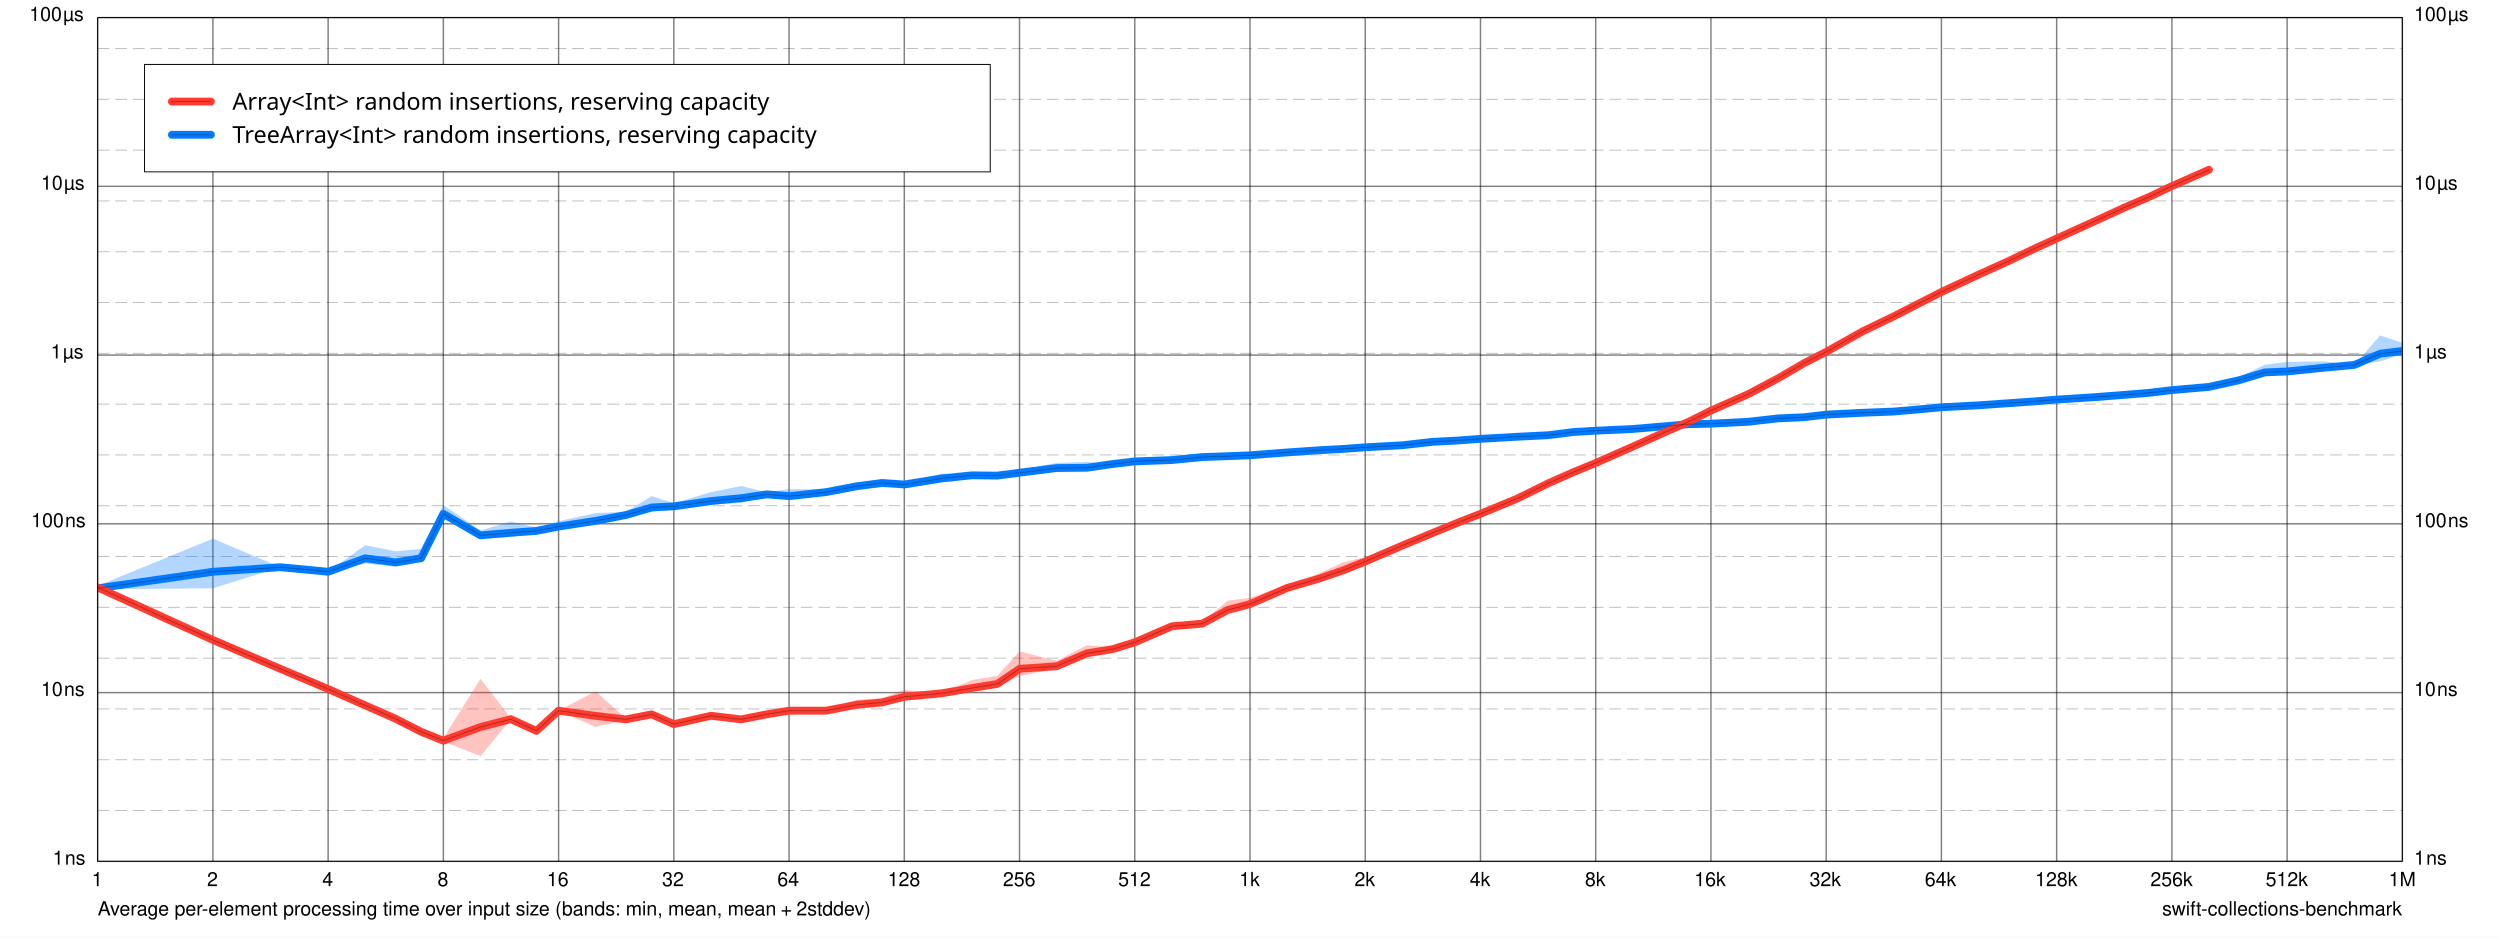
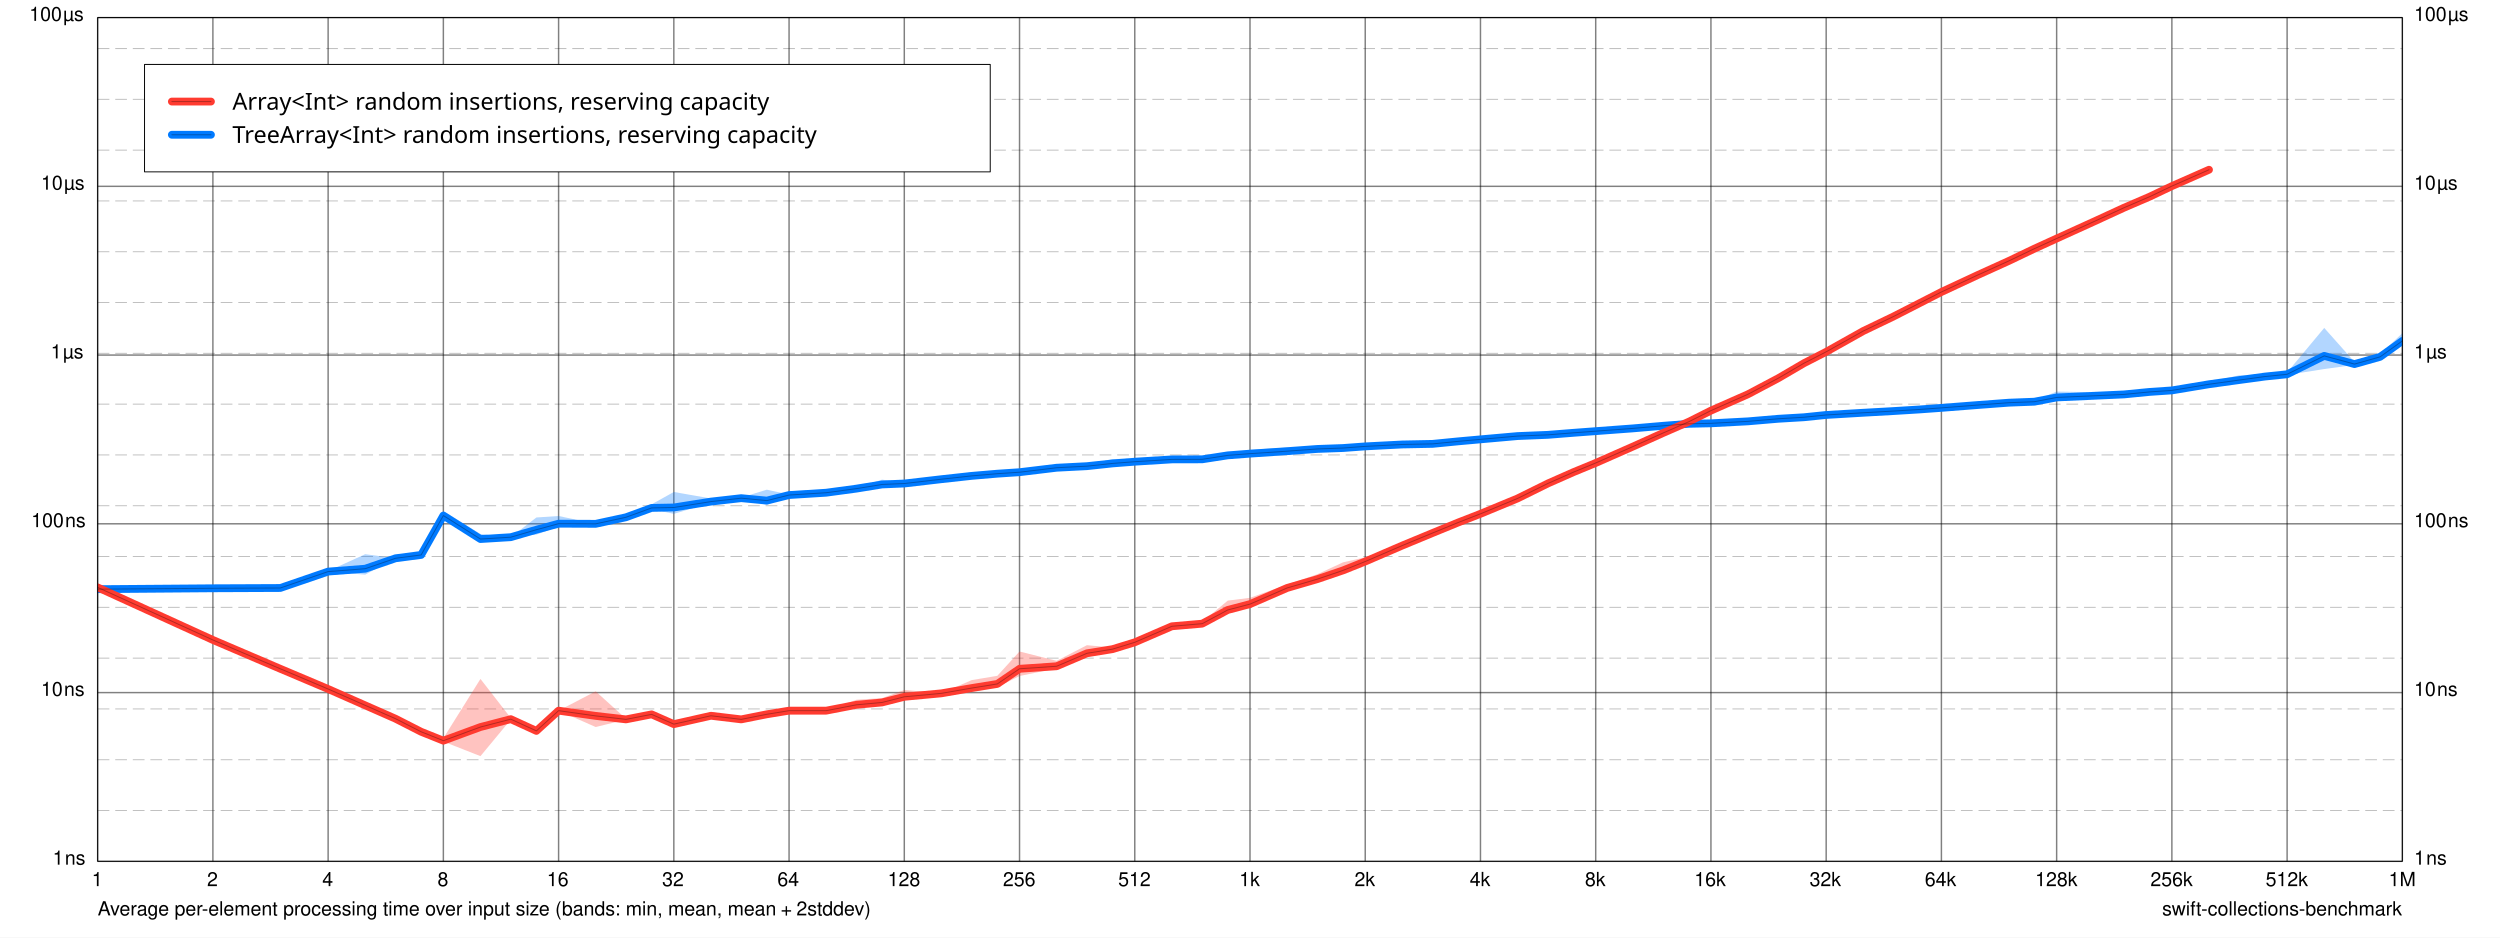
<svg xmlns="http://www.w3.org/2000/svg" xmlns:xlink="http://www.w3.org/1999/xlink" width="1280.0px" height="480.0px" viewBox="0.0 0.0 1280.0 480.0" version="1.1">
  <path d="M 0 0 L 0 480 L 1280 480 L 1280 0 z" fill="#FFFFFF" fill-opacity="1.0" stroke="none" />
  <text x="50" y="468.7" font-family="Helvetica" font-size="10" font-weight="normal" font-style="normal" fill="#000000" fill-opacity="1">Average per-element processing time over input size (bands: min, mean, mean + 2stddev)</text>
  <a xlink:href="https://github.com/apple/swift-collections-benchmark">
    <text x="1107" y="468.7" font-family="Helvetica" font-size="10" font-weight="normal" font-style="normal" fill="#000000" fill-opacity="1">swift-collections-benchmark</text>
  </a>
  <path d="M 50 9 L 50 441" fill="none" stroke-width="0.75" stroke="#000000" stroke-opacity="0.498" stroke-linecap="butt" stroke-linejoin="round" />
  <text x="47" y="453.7" font-family="Helvetica" font-size="10" font-weight="normal" font-style="normal" fill="#000000" fill-opacity="1">1</text>
  <path d="M 109 9 L 109 441" fill="none" stroke-width="0.75" stroke="#000000" stroke-opacity="0.498" stroke-linecap="butt" stroke-linejoin="round" />
  <text x="106" y="453.7" font-family="Helvetica" font-size="10" font-weight="normal" font-style="normal" fill="#000000" fill-opacity="1">2</text>
  <path d="M 168 9 L 168 441" fill="none" stroke-width="0.75" stroke="#000000" stroke-opacity="0.498" stroke-linecap="butt" stroke-linejoin="round" />
  <text x="165" y="453.7" font-family="Helvetica" font-size="10" font-weight="normal" font-style="normal" fill="#000000" fill-opacity="1">4</text>
  <path d="M 227 9 L 227 441" fill="none" stroke-width="0.75" stroke="#000000" stroke-opacity="0.498" stroke-linecap="butt" stroke-linejoin="round" />
  <text x="224" y="453.7" font-family="Helvetica" font-size="10" font-weight="normal" font-style="normal" fill="#000000" fill-opacity="1">8</text>
  <path d="M 286 9 L 286 441" fill="none" stroke-width="0.75" stroke="#000000" stroke-opacity="0.498" stroke-linecap="butt" stroke-linejoin="round" />
  <text x="280" y="453.7" font-family="Helvetica" font-size="10" font-weight="normal" font-style="normal" fill="#000000" fill-opacity="1">16</text>
  <path d="M 345 9 L 345 441" fill="none" stroke-width="0.75" stroke="#000000" stroke-opacity="0.498" stroke-linecap="butt" stroke-linejoin="round" />
  <text x="339" y="453.7" font-family="Helvetica" font-size="10" font-weight="normal" font-style="normal" fill="#000000" fill-opacity="1">32</text>
  <path d="M 404 9 L 404 441" fill="none" stroke-width="0.75" stroke="#000000" stroke-opacity="0.498" stroke-linecap="butt" stroke-linejoin="round" />
  <text x="398" y="453.7" font-family="Helvetica" font-size="10" font-weight="normal" font-style="normal" fill="#000000" fill-opacity="1">64</text>
  <path d="M 463 9 L 463 441" fill="none" stroke-width="0.75" stroke="#000000" stroke-opacity="0.498" stroke-linecap="butt" stroke-linejoin="round" />
  <text x="454.5" y="453.7" font-family="Helvetica" font-size="10" font-weight="normal" font-style="normal" fill="#000000" fill-opacity="1">128</text>
  <path d="M 522 9 L 522 441" fill="none" stroke-width="0.75" stroke="#000000" stroke-opacity="0.498" stroke-linecap="butt" stroke-linejoin="round" />
  <text x="513.5" y="453.7" font-family="Helvetica" font-size="10" font-weight="normal" font-style="normal" fill="#000000" fill-opacity="1">256</text>
  <path d="M 581 9 L 581 441" fill="none" stroke-width="0.75" stroke="#000000" stroke-opacity="0.498" stroke-linecap="butt" stroke-linejoin="round" />
  <text x="572.5" y="453.7" font-family="Helvetica" font-size="10" font-weight="normal" font-style="normal" fill="#000000" fill-opacity="1">512</text>
  <path d="M 640 9 L 640 441" fill="none" stroke-width="0.75" stroke="#000000" stroke-opacity="0.498" stroke-linecap="butt" stroke-linejoin="round" />
  <text x="634.5" y="453.7" font-family="Helvetica" font-size="10" font-weight="normal" font-style="normal" fill="#000000" fill-opacity="1">1k</text>
  <path d="M 699 9 L 699 441" fill="none" stroke-width="0.75" stroke="#000000" stroke-opacity="0.498" stroke-linecap="butt" stroke-linejoin="round" />
  <text x="693.5" y="453.7" font-family="Helvetica" font-size="10" font-weight="normal" font-style="normal" fill="#000000" fill-opacity="1">2k</text>
  <path d="M 758 9 L 758 441" fill="none" stroke-width="0.75" stroke="#000000" stroke-opacity="0.498" stroke-linecap="butt" stroke-linejoin="round" />
  <text x="752.5" y="453.7" font-family="Helvetica" font-size="10" font-weight="normal" font-style="normal" fill="#000000" fill-opacity="1">4k</text>
  <path d="M 817 9 L 817 441" fill="none" stroke-width="0.75" stroke="#000000" stroke-opacity="0.498" stroke-linecap="butt" stroke-linejoin="round" />
  <text x="811.5" y="453.7" font-family="Helvetica" font-size="10" font-weight="normal" font-style="normal" fill="#000000" fill-opacity="1">8k</text>
  <path d="M 876 9 L 876 441" fill="none" stroke-width="0.75" stroke="#000000" stroke-opacity="0.498" stroke-linecap="butt" stroke-linejoin="round" />
  <text x="867.5" y="453.7" font-family="Helvetica" font-size="10" font-weight="normal" font-style="normal" fill="#000000" fill-opacity="1">16k</text>
  <path d="M 935 9 L 935 441" fill="none" stroke-width="0.75" stroke="#000000" stroke-opacity="0.498" stroke-linecap="butt" stroke-linejoin="round" />
  <text x="926.5" y="453.7" font-family="Helvetica" font-size="10" font-weight="normal" font-style="normal" fill="#000000" fill-opacity="1">32k</text>
  <path d="M 994 9 L 994 441" fill="none" stroke-width="0.75" stroke="#000000" stroke-opacity="0.498" stroke-linecap="butt" stroke-linejoin="round" />
  <text x="985.5" y="453.7" font-family="Helvetica" font-size="10" font-weight="normal" font-style="normal" fill="#000000" fill-opacity="1">64k</text>
  <path d="M 1053 9 L 1053 441" fill="none" stroke-width="0.75" stroke="#000000" stroke-opacity="0.498" stroke-linecap="butt" stroke-linejoin="round" />
  <text x="1042" y="453.7" font-family="Helvetica" font-size="10" font-weight="normal" font-style="normal" fill="#000000" fill-opacity="1">128k</text>
  <path d="M 1112 9 L 1112 441" fill="none" stroke-width="0.75" stroke="#000000" stroke-opacity="0.498" stroke-linecap="butt" stroke-linejoin="round" />
  <text x="1101" y="453.7" font-family="Helvetica" font-size="10" font-weight="normal" font-style="normal" fill="#000000" fill-opacity="1">256k</text>
  <path d="M 1171 9 L 1171 441" fill="none" stroke-width="0.75" stroke="#000000" stroke-opacity="0.498" stroke-linecap="butt" stroke-linejoin="round" />
  <text x="1160" y="453.7" font-family="Helvetica" font-size="10" font-weight="normal" font-style="normal" fill="#000000" fill-opacity="1">512k</text>
  <path d="M 1230 9 L 1230 441" fill="none" stroke-width="0.75" stroke="#000000" stroke-opacity="0.498" stroke-linecap="butt" stroke-linejoin="round" />
  <text x="1223" y="453.7" font-family="Helvetica" font-size="10" font-weight="normal" font-style="normal" fill="#000000" fill-opacity="1">1M</text>
  <path d="M 50 441 L 1230 441" fill="none" stroke-width="0.75" stroke="#000000" stroke-opacity="0.498" stroke-linecap="butt" stroke-linejoin="round" />
  <text x="27" y="442.7" font-family="Helvetica" font-size="10" font-weight="normal" font-style="normal" fill="#000000" fill-opacity="1">1 ns</text>
  <text x="1236" y="442.7" font-family="Helvetica" font-size="10" font-weight="normal" font-style="normal" fill="#000000" fill-opacity="1">1 ns</text>
  <path d="M 50 354.6 L 1230 354.6" fill="none" stroke-width="0.75" stroke="#000000" stroke-opacity="0.498" stroke-linecap="butt" stroke-linejoin="round" />
  <text x="21" y="356.3" font-family="Helvetica" font-size="10" font-weight="normal" font-style="normal" fill="#000000" fill-opacity="1">10 ns</text>
  <text x="1236" y="356.3" font-family="Helvetica" font-size="10" font-weight="normal" font-style="normal" fill="#000000" fill-opacity="1">10 ns</text>
  <path d="M 50 268.2 L 1230 268.2" fill="none" stroke-width="0.75" stroke="#000000" stroke-opacity="0.498" stroke-linecap="butt" stroke-linejoin="round" />
  <text x="16" y="269.9" font-family="Helvetica" font-size="10" font-weight="normal" font-style="normal" fill="#000000" fill-opacity="1">100 ns</text>
  <text x="1236" y="269.9" font-family="Helvetica" font-size="10" font-weight="normal" font-style="normal" fill="#000000" fill-opacity="1">100 ns</text>
  <path d="M 50 181.8 L 1230 181.8" fill="none" stroke-width="0.75" stroke="#000000" stroke-opacity="0.498" stroke-linecap="butt" stroke-linejoin="round" />
  <text x="26" y="183.5" font-family="Helvetica" font-size="10" font-weight="normal" font-style="normal" fill="#000000" fill-opacity="1">1 µs</text>
  <text x="1236" y="183.5" font-family="Helvetica" font-size="10" font-weight="normal" font-style="normal" fill="#000000" fill-opacity="1">1 µs</text>
  <path d="M 50 95.4 L 1230 95.4" fill="none" stroke-width="0.75" stroke="#000000" stroke-opacity="0.498" stroke-linecap="butt" stroke-linejoin="round" />
  <text x="21" y="97.1" font-family="Helvetica" font-size="10" font-weight="normal" font-style="normal" fill="#000000" fill-opacity="1">10 µs</text>
  <text x="1236" y="97.1" font-family="Helvetica" font-size="10" font-weight="normal" font-style="normal" fill="#000000" fill-opacity="1">10 µs</text>
  <path d="M 50 9 L 1230 9" fill="none" stroke-width="0.75" stroke="#000000" stroke-opacity="0.498" stroke-linecap="butt" stroke-linejoin="round" />
  <text x="15" y="10.7" font-family="Helvetica" font-size="10" font-weight="normal" font-style="normal" fill="#000000" fill-opacity="1">100 µs</text>
  <text x="1236" y="10.7" font-family="Helvetica" font-size="10" font-weight="normal" font-style="normal" fill="#000000" fill-opacity="1">100 µs</text>
  <path d="M 50 414.99 L 1230 414.99" fill="none" stroke-width="0.5" stroke="#000000" stroke-opacity="0.259" stroke-linecap="butt" stroke-linejoin="round" stroke-dasharray="6 3" stroke-dashoffset="0" />
  <path d="M 50 388.98 L 1230 388.98" fill="none" stroke-width="0.5" stroke="#000000" stroke-opacity="0.259" stroke-linecap="butt" stroke-linejoin="round" stroke-dasharray="6 3" stroke-dashoffset="0" />
  <path d="M 50 362.97 L 1230 362.97" fill="none" stroke-width="0.5" stroke="#000000" stroke-opacity="0.259" stroke-linecap="butt" stroke-linejoin="round" stroke-dasharray="6 3" stroke-dashoffset="0" />
  <path d="M 50 336.96 L 1230 336.96" fill="none" stroke-width="0.5" stroke="#000000" stroke-opacity="0.259" stroke-linecap="butt" stroke-linejoin="round" stroke-dasharray="6 3" stroke-dashoffset="0" />
  <path d="M 50 310.96 L 1230 310.96" fill="none" stroke-width="0.5" stroke="#000000" stroke-opacity="0.259" stroke-linecap="butt" stroke-linejoin="round" stroke-dasharray="6 3" stroke-dashoffset="0" />
  <path d="M 50 284.95 L 1230 284.95" fill="none" stroke-width="0.5" stroke="#000000" stroke-opacity="0.259" stroke-linecap="butt" stroke-linejoin="round" stroke-dasharray="6 3" stroke-dashoffset="0" />
  <path d="M 50 258.94 L 1230 258.94" fill="none" stroke-width="0.5" stroke="#000000" stroke-opacity="0.259" stroke-linecap="butt" stroke-linejoin="round" stroke-dasharray="6 3" stroke-dashoffset="0" />
  <path d="M 50 232.93 L 1230 232.93" fill="none" stroke-width="0.5" stroke="#000000" stroke-opacity="0.259" stroke-linecap="butt" stroke-linejoin="round" stroke-dasharray="6 3" stroke-dashoffset="0" />
  <path d="M 50 206.92 L 1230 206.92" fill="none" stroke-width="0.5" stroke="#000000" stroke-opacity="0.259" stroke-linecap="butt" stroke-linejoin="round" stroke-dasharray="6 3" stroke-dashoffset="0" />
  <path d="M 50 180.91 L 1230 180.91" fill="none" stroke-width="0.5" stroke="#000000" stroke-opacity="0.259" stroke-linecap="butt" stroke-linejoin="round" stroke-dasharray="6 3" stroke-dashoffset="0" />
  <path d="M 50 154.9 L 1230 154.9" fill="none" stroke-width="0.5" stroke="#000000" stroke-opacity="0.259" stroke-linecap="butt" stroke-linejoin="round" stroke-dasharray="6 3" stroke-dashoffset="0" />
  <path d="M 50 128.89 L 1230 128.89" fill="none" stroke-width="0.5" stroke="#000000" stroke-opacity="0.259" stroke-linecap="butt" stroke-linejoin="round" stroke-dasharray="6 3" stroke-dashoffset="0" />
  <path d="M 50 102.88 L 1230 102.88" fill="none" stroke-width="0.5" stroke="#000000" stroke-opacity="0.259" stroke-linecap="butt" stroke-linejoin="round" stroke-dasharray="6 3" stroke-dashoffset="0" />
  <path d="M 50 76.874 L 1230 76.874" fill="none" stroke-width="0.5" stroke="#000000" stroke-opacity="0.259" stroke-linecap="butt" stroke-linejoin="round" stroke-dasharray="6 3" stroke-dashoffset="0" />
  <path d="M 50 50.865 L 1230 50.865" fill="none" stroke-width="0.5" stroke="#000000" stroke-opacity="0.259" stroke-linecap="butt" stroke-linejoin="round" stroke-dasharray="6 3" stroke-dashoffset="0" />
  <path d="M 50 24.856 L 1230 24.856" fill="none" stroke-width="0.5" stroke="#000000" stroke-opacity="0.259" stroke-linecap="butt" stroke-linejoin="round" stroke-dasharray="6 3" stroke-dashoffset="0" />
  <path d="M 74 33 L 74 88 L 507 88 L 507 33 z" fill="#FFFFFF" fill-opacity="1.0" stroke="none" />
  <clipPath id="clip-0">
    <path d="M 50 9 L 50 441 L 1230 441 L 1230 9 z" />
  </clipPath>
  <g clip-path="url(#clip-0)">
-     <path d="M 50 299.94L 109 275.78L 143.51 290.41L 168 292.74L 186.99 279.16L 202.51 282.26L 215.63 281.02L 227 258.58L 245.99 271.64L 261.51 266.99L 274.63 270.11L 286 266.84L 304.99 262.67L 320.51 262.06L 333.63 254L 345 257.65L 363.99 251.97L 379.51 248.8L 392.63 252.06L 404 250.43L 422.99 250.55L 438.51 247.76L 451.63 246.94L 463 247.75L 481.99 242.53L 497.51 242.79L 510.63 241.62L 522 240.6L 540.99 237.02L 556.51 236.5L 569.63 237.52L 581 235.19L 599.99 234.91L 615.51 232.09L 628.63 232.26L 640 231.54L 658.99 230.6L 674.51 230.16L 687.63 228.54L 699 228.36L 717.99 226.7L 733.51 224.27L 746.63 225.17L 758 223.73L 776.99 222.3L 792.51 222L 805.63 220.54L 817 219.77L 835.99 219.1L 851.51 218.07L 864.63 216.6L 876 216.83L 894.99 215.74L 910.51 213.85L 923.63 212.87L 935 211.4L 953.99 211.05L 969.51 209.83L 982.63 209.22L 994 208.45L 1013 206.51L 1028.5 205.61L 1041.6 204.84L 1053 204.35L 1072 202.39L 1087.5 202.12L 1100.6 200.72L 1112 198.47L 1131 196.41L 1146.5 193.08L 1159.6 186.75L 1171 185.28L 1190 185.04L 1205.5 186.78L 1218.6 171.74L 1230 175.51L 1230 181.29L 1218.6 185.05L 1205.5 186.83L 1190 189.46L 1171 192.09L 1159.6 192.16L 1146.5 195.2L 1131 198.7L 1112 200.2L 1100.6 201.23L 1087.5 202.2L 1072 203.74L 1053 204.66L 1041.6 205.75L 1028.5 206.72L 1013 207.87L 994 208.54L 982.63 209.71L 969.51 211.05L 953.99 211.42L 935 212.61L 923.63 213.89L 910.51 214.33L 894.99 216.05L 876 216.96L 864.63 217.39L 851.51 218.41L 835.99 219.83L 817 220.78L 805.63 221.44L 792.51 223.13L 776.99 224.09L 758 225.04L 746.63 225.66L 733.51 226.94L 717.99 228.43L 699 229.26L 687.63 230.33L 674.51 230.71L 658.99 232.03L 640 233.67L 628.63 234.03L 615.51 234.72L 599.99 235.78L 581 236.62L 569.63 237.6L 556.51 240.6L 540.99 240.61L 522 242.55L 510.63 244.21L 497.51 243.58L 481.99 245.88L 463 248.16L 451.63 247.39L 438.51 249.43L 422.99 252.47L 404 255.41L 392.63 253.48L 379.51 257.55L 363.99 258.3L 345 259.83L 333.63 262.13L 320.51 264.26L 304.99 268.2L 286 270.62L 274.63 272.45L 261.51 275.04L 245.99 275.01L 227 264.84L 215.63 287.64L 202.51 290.18L 186.99 288.51L 168 292.74L 143.51 290.41L 109 301.2L 50 301.66" fill="#007AFF" fill-opacity="0.302" stroke="none" />
+     <path d="M 50 301.66L 109 301.2L 143.51 301.05L 168 292.39L 186.99 283.75L 202.51 285.84L 215.63 284.12L 227 261.61L 245.99 273.4L 261.51 275.04L 274.63 264.95L 286 264.19L 304.99 268.2L 320.51 264.84L 333.63 258.21L 345 251.89L 363.99 255.22L 379.51 254.73L 392.63 250.71L 404 253.23L 422.99 251.03L 438.51 249.75L 451.63 245.58L 463 247.06L 481.99 244.9L 497.51 241.72L 510.63 241.4L 522 241.73L 540.99 238.15L 556.51 238.11L 569.63 235.04L 581 234.74L 599.99 234.2L 615.51 234.03L 628.63 231.95L 640 230.3L 658.99 229.16L 674.51 229.69L 687.63 228.69L 699 228.46L 717.99 227.31L 733.51 227.02L 746.63 225.94L 758 224.88L 776.99 222.62L 792.51 221.81L 805.63 221.55L 817 220.68L 835.99 218.76L 851.51 217.45L 864.63 214.9L 876 216.25L 894.99 215.63L 910.51 214.34L 923.63 212.4L 935 211.82L 953.99 210.81L 969.51 209.89L 982.63 209.17L 994 208.17L 1013 206.43L 1028.5 205.59L 1041.6 205.13L 1053 200.48L 1072 200.81L 1087.5 201.6L 1100.6 200.43L 1112 199.48L 1131 195.46L 1146.5 192.15L 1159.6 192.47L 1171 190.69L 1190 167.89L 1205.5 185.3L 1218.6 181.45L 1230 170.58L 1230 176.07L 1218.6 183.17L 1205.5 186.82L 1190 188.95L 1171 191.97L 1159.6 192.91L 1146.5 195.47L 1131 197.19L 1112 200.04L 1100.6 200.74L 1087.5 202.06L 1072 203.32L 1053 204.62L 1041.6 205.85L 1028.5 206.39L 1013 207.67L 994 209.06L 982.63 209.82L 969.51 210.66L 953.99 211.52L 935 212.69L 923.63 214.07L 910.51 214.43L 894.99 215.76L 876 216.92L 864.63 217.76L 851.51 218.21L 835.99 219.54L 817 220.77L 805.63 221.62L 792.51 222.94L 776.99 223.51L 758 224.97L 746.63 225.98L 733.51 227.35L 717.99 227.66L 699 228.58L 687.63 229.64L 674.51 229.92L 658.99 231.68L 640 232.99L 628.63 233.57L 615.51 235.59L 599.99 235.57L 581 236.99L 569.63 238.09L 556.51 238.88L 540.99 239.96L 522 241.79L 510.63 242.94L 497.51 244.35L 481.99 245.51L 463 247.73L 451.63 248.95L 438.51 250.32L 422.99 252.72L 404 253.54L 392.63 258.51L 379.51 255.17L 363.99 257.41L 345 263.09L 333.63 260.73L 320.51 264.84L 304.99 268.2L 286 269.61L 274.63 273.7L 261.51 275.04L 245.99 276.95L 227 264.84L 215.63 284.12L 202.51 285.84L 186.99 294.21L 168 292.74L 143.51 301.05L 109 301.2L 50 301.66" fill="#007AFF" fill-opacity="0.302" stroke="none" />
    <path d="M 50 300.75L 109 327.66L 143.51 341.17L 168 352.77L 186.99 361.14L 202.51 367.98L 215.63 374.67L 227 377.97L 245.99 347.61L 261.51 367.58L 274.63 374.22L 286 363.86L 304.99 353.95L 320.51 368L 333.63 365.75L 345 370.76L 363.99 366.29L 379.51 368.32L 392.63 365.58L 404 363.86L 422.99 363.86L 438.51 358.27L 451.63 357.44L 463 353.28L 481.99 354.96L 497.51 348.21L 510.63 346.02L 522 333.56L 540.99 338.34L 556.51 330.34L 569.63 331.55L 581 327.58L 599.99 319.15L 615.51 318.43L 628.63 307.5L 640 306.08L 658.99 299.3L 674.51 294L 687.63 287.92L 699 285.33L 717.99 278.97L 733.51 271.83L 746.63 267.14L 758 262.73L 776.99 254.29L 792.51 247.05L 805.63 241.66L 817 237L 835.99 227.57L 851.51 221.32L 864.63 215.38L 876 208.36L 894.99 201.57L 910.51 193.26L 923.63 185.3L 935 180.09L 953.99 168.41L 969.51 161.75L 982.63 154.82L 994 148.94L 1013 140.43L 1028.5 133.27L 1041.6 126.87L 1053 121.91L 1072 113.48L 1087.5 105.99L 1100.6 100.34L 1112 94.422L 1131 86.914L 1131 86.914L 1112 95.601L 1100.6 100.84L 1087.5 106.48L 1072 113.49L 1053 122.2L 1041.6 127.49L 1028.5 133.72L 1013 140.7L 994 149.68L 982.63 155.48L 969.51 162.12L 953.99 169.87L 935 180.15L 923.63 186.2L 910.51 193.76L 894.99 201.93L 876 210.91L 864.63 216.15L 851.51 221.81L 835.99 229.06L 817 237.06L 805.63 241.75L 792.51 247.71L 776.99 255.52L 758 263.19L 746.63 267.63L 733.51 273.26L 717.99 279.43L 699 288.28L 687.63 293.61L 674.51 297.44L 658.99 301.67L 640 310.5L 628.63 314.15L 615.51 319.64L 599.99 321.21L 581 329.32L 569.63 332.65L 556.51 336.07L 540.99 342.15L 522 346.13L 510.63 351.75L 497.51 353.85L 481.99 355L 463 358.07L 451.63 360.46L 438.51 361.82L 422.99 363.86L 404 363.86L 392.63 365.75L 379.51 368.32L 363.99 366.54L 345 370.76L 333.63 365.75L 320.51 368.43L 304.99 372.24L 286 363.86L 274.63 374.22L 261.51 368.43L 245.99 387.15L 227 379.68L 215.63 374.67L 202.51 367.98L 186.99 361.14L 168 352.77L 143.51 342.88L 109 327.66L 50 300.75" fill="#FF3B30" fill-opacity="0.302" stroke="none" />
-     <path d="M 50 301.2L 109 292.74L 143.51 290.41L 168 292.74L 186.99 285.84L 202.51 287.95L 215.63 285.79L 227 263.1L 245.99 274.1L 261.51 272.77L 274.63 271.83L 286 269.6L 304.99 266.67L 320.51 263.67L 333.63 259.83L 345 259.25L 363.99 256.54L 379.51 255.06L 392.63 253.1L 404 254.04L 422.99 251.96L 438.51 248.98L 451.63 247.27L 463 248.06L 481.99 244.98L 497.51 243.37L 510.63 243.51L 522 242.03L 540.99 239.64L 556.51 239.49L 569.63 237.58L 581 236.24L 599.99 235.55L 615.51 234.02L 628.63 233.56L 640 233.1L 658.99 231.65L 674.51 230.57L 687.63 229.85L 699 229.02L 717.99 227.97L 733.51 226.22L 746.63 225.53L 758 224.69L 776.99 223.61L 792.51 222.83L 805.63 221.2L 817 220.52L 835.99 219.64L 851.51 218.32L 864.63 217.18L 876 216.93L 894.99 215.96L 910.51 214.2L 923.63 213.62L 935 212.29L 953.99 211.32L 969.51 210.73L 982.63 209.58L 994 208.52L 1013 207.51L 1028.5 206.43L 1041.6 205.51L 1053 204.58L 1072 203.38L 1087.5 202.18L 1100.6 201.1L 1112 199.74L 1131 198.09L 1146.5 194.64L 1159.6 190.67L 1171 190.19L 1190 188.25L 1205.5 186.82L 1218.6 181.09L 1230 179.7" fill="none" stroke-width="4" stroke="#007AFF" stroke-opacity="1" stroke-linecap="round" stroke-linejoin="round" />
+     <path d="M 50 301.66L 109 301.2L 143.51 301.05L 168 292.65L 186.99 291.18L 202.51 285.84L 215.63 284.12L 227 263.97L 245.99 275.99L 261.51 275.04L 274.63 271.21L 286 268.12L 304.99 268.2L 320.51 264.84L 333.63 260.05L 345 259.83L 363.99 256.82L 379.51 255.06L 392.63 256.31L 404 253.46L 422.99 252.27L 438.51 250.17L 451.63 248.04L 463 247.56L 481.99 245.35L 497.51 243.65L 510.63 242.53L 522 241.77L 540.99 239.48L 556.51 238.68L 569.63 237.27L 581 236.39L 599.99 235.21L 615.51 235.17L 628.63 233.14L 640 232.27L 658.99 231L 674.51 229.86L 687.63 229.39L 699 228.55L 717.99 227.57L 733.51 227.26L 746.63 225.97L 758 224.95L 776.99 223.27L 792.51 222.64L 805.63 221.6L 817 220.75L 835.99 219.34L 851.51 218.01L 864.63 216.99L 876 216.74L 894.99 215.73L 910.51 214.41L 923.63 213.63L 935 212.46L 953.99 211.33L 969.51 210.46L 982.63 209.65L 994 208.83L 1013 207.34L 1028.5 206.18L 1041.6 205.67L 1053 203.49L 1072 202.65L 1087.5 201.94L 1100.6 200.66L 1112 199.89L 1131 196.73L 1146.5 194.58L 1159.6 192.8L 1171 191.63L 1190 182.21L 1205.5 186.41L 1218.6 182.71L 1230 174.55" fill="none" stroke-width="4" stroke="#007AFF" stroke-opacity="1" stroke-linecap="round" stroke-linejoin="round" />
    <path d="M 50 300.75L 109 327.66L 143.51 342.42L 168 352.77L 186.99 361.14L 202.51 367.98L 215.63 374.67L 227 379.23L 245.99 372.24L 261.51 368.21L 274.63 374.22L 286 363.86L 304.99 366.54L 320.51 368.32L 333.63 365.75L 345 370.76L 363.99 366.47L 379.51 368.32L 392.63 365.71L 404 363.86L 422.99 363.86L 438.51 360.86L 451.63 359.65L 463 356.76L 481.99 354.99L 497.51 352.29L 510.63 350.17L 522 342.42L 540.99 341.12L 556.51 334.49L 569.63 332.36L 581 328.86L 599.99 320.66L 615.51 319.32L 628.63 312.29L 640 309.3L 658.99 301.04L 674.51 296.51L 687.63 292.04L 699 287.49L 717.99 279.31L 733.51 272.88L 746.63 267.5L 758 263.07L 776.99 255.2L 792.51 247.53L 805.63 241.73L 817 237.04L 835.99 228.67L 851.51 221.68L 864.63 215.94L 876 210.23L 894.99 201.84L 910.51 193.63L 923.63 185.96L 935 180.13L 953.99 169.48L 969.51 162.02L 982.63 155.31L 994 149.49L 1013 140.63L 1028.5 133.6L 1041.6 127.33L 1053 122.12L 1072 113.49L 1087.5 106.35L 1100.6 100.71L 1112 95.289L 1131 86.914" fill="none" stroke-width="4" stroke="#FF3B30" stroke-opacity="1" stroke-linecap="round" stroke-linejoin="round" />
-     <path d="M 50 301.2L 109 292.74L 143.51 290.41L 168 292.74L 186.99 285.84L 202.51 287.95L 215.63 285.79L 227 263.1L 245.99 274.1L 261.51 272.77L 274.63 271.83L 286 269.6L 304.99 266.67L 320.51 263.67L 333.63 259.83L 345 259.25L 363.99 256.54L 379.51 255.06L 392.63 253.1L 404 254.04L 422.99 251.96L 438.51 248.98L 451.63 247.27L 463 248.06L 481.99 244.98L 497.51 243.37L 510.63 243.51L 522 242.03L 540.99 239.64L 556.51 239.49L 569.63 237.58L 581 236.24L 599.99 235.55L 615.51 234.02L 628.63 233.56L 640 233.1L 658.99 231.65L 674.51 230.57L 687.63 229.85L 699 229.02L 717.99 227.97L 733.51 226.22L 746.63 225.53L 758 224.69L 776.99 223.61L 792.51 222.83L 805.63 221.2L 817 220.52L 835.99 219.64L 851.51 218.32L 864.63 217.18L 876 216.93L 894.99 215.96L 910.51 214.2L 923.63 213.62L 935 212.29L 953.99 211.32L 969.51 210.73L 982.63 209.58L 994 208.52L 1013 207.51L 1028.5 206.43L 1041.6 205.51L 1053 204.58L 1072 203.38L 1087.5 202.18L 1100.6 201.1L 1112 199.74L 1131 198.09L 1146.5 194.64L 1159.6 190.67L 1171 190.19L 1190 188.25L 1205.5 186.82L 1218.6 181.09L 1230 179.7" fill="none" stroke-width="0.5" stroke="#000000" stroke-opacity="0.302" stroke-linecap="round" stroke-linejoin="round" />
+     <path d="M 50 301.66L 109 301.2L 143.51 301.05L 168 292.65L 186.99 291.18L 202.51 285.84L 215.63 284.12L 227 263.97L 245.99 275.99L 261.51 275.04L 274.63 271.21L 286 268.12L 304.99 268.2L 320.51 264.84L 333.63 260.05L 345 259.83L 363.99 256.82L 379.51 255.06L 392.63 256.31L 404 253.46L 422.99 252.27L 438.51 250.17L 451.63 248.04L 463 247.56L 481.99 245.35L 497.51 243.65L 510.63 242.53L 522 241.77L 540.99 239.48L 556.51 238.68L 569.63 237.27L 581 236.39L 599.99 235.21L 615.51 235.17L 628.63 233.14L 640 232.27L 658.99 231L 674.51 229.86L 687.63 229.39L 699 228.55L 717.99 227.57L 733.51 227.26L 746.63 225.97L 758 224.95L 776.99 223.27L 792.51 222.64L 805.63 221.6L 817 220.75L 835.99 219.34L 851.51 218.01L 864.63 216.99L 876 216.74L 894.99 215.73L 910.51 214.41L 923.63 213.63L 935 212.46L 953.99 211.33L 969.51 210.46L 982.63 209.65L 994 208.83L 1013 207.34L 1028.5 206.18L 1041.6 205.67L 1053 203.49L 1072 202.65L 1087.5 201.94L 1100.6 200.66L 1112 199.89L 1131 196.73L 1146.5 194.58L 1159.6 192.8L 1171 191.63L 1190 182.21L 1205.5 186.41L 1218.6 182.71L 1230 174.55" fill="none" stroke-width="0.5" stroke="#000000" stroke-opacity="0.302" stroke-linecap="round" stroke-linejoin="round" />
    <path d="M 50 300.75L 109 327.66L 143.51 342.42L 168 352.77L 186.99 361.14L 202.51 367.98L 215.63 374.67L 227 379.23L 245.99 372.24L 261.51 368.21L 274.63 374.22L 286 363.86L 304.99 366.54L 320.51 368.32L 333.63 365.75L 345 370.76L 363.99 366.47L 379.51 368.32L 392.63 365.71L 404 363.86L 422.99 363.86L 438.51 360.86L 451.63 359.65L 463 356.76L 481.99 354.99L 497.51 352.29L 510.63 350.17L 522 342.42L 540.99 341.12L 556.51 334.49L 569.63 332.36L 581 328.86L 599.99 320.66L 615.51 319.32L 628.63 312.29L 640 309.3L 658.99 301.04L 674.51 296.51L 687.63 292.04L 699 287.49L 717.99 279.31L 733.51 272.88L 746.63 267.5L 758 263.07L 776.99 255.2L 792.51 247.53L 805.63 241.73L 817 237.04L 835.99 228.67L 851.51 221.68L 864.63 215.94L 876 210.23L 894.99 201.84L 910.51 193.63L 923.63 185.96L 935 180.13L 953.99 169.48L 969.51 162.02L 982.63 155.31L 994 149.49L 1013 140.63L 1028.5 133.6L 1041.6 127.33L 1053 122.12L 1072 113.49L 1087.5 106.35L 1100.6 100.71L 1112 95.289L 1131 86.914" fill="none" stroke-width="0.5" stroke="#000000" stroke-opacity="0.302" stroke-linecap="round" stroke-linejoin="round" />
  </g>
  <path d="M 74 33 L 74 88 L 507 88 L 507 33 z" fill="#FFFFFF" fill-opacity="0.702" stroke-width="0.5" stroke="#000000" stroke-opacity="1" stroke-linecap="round" stroke-linejoin="round" />
  <path d="M 88 52 L 108 52" fill="none" stroke-width="4" stroke="#FF3B30" stroke-opacity="1" stroke-linecap="round" stroke-linejoin="round" />
  <path d="M 88 52 L 108 52" fill="none" stroke-width="0.5" stroke="#000000" stroke-opacity="0.302" stroke-linecap="round" stroke-linejoin="round" />
  <text x="119" y="56.17" font-family="Menlo" font-size="12" font-weight="normal" font-style="normal" fill="#000000" fill-opacity="1">Array&lt;Int&gt; random insertions, reserving capacity</text>
  <path d="M 88 69 L 108 69" fill="none" stroke-width="4" stroke="#007AFF" stroke-opacity="1" stroke-linecap="round" stroke-linejoin="round" />
  <path d="M 88 69 L 108 69" fill="none" stroke-width="0.5" stroke="#000000" stroke-opacity="0.302" stroke-linecap="round" stroke-linejoin="round" />
  <text x="119" y="73.17" font-family="Menlo" font-size="12" font-weight="normal" font-style="normal" fill="#000000" fill-opacity="1">TreeArray&lt;Int&gt; random insertions, reserving capacity</text>
  <path d="M 50 9 L 50 441 L 1230 441 L 1230 9 z" fill="none" stroke-width="0.5" stroke="#000000" stroke-opacity="1" stroke-linecap="round" stroke-linejoin="round" />
</svg>
